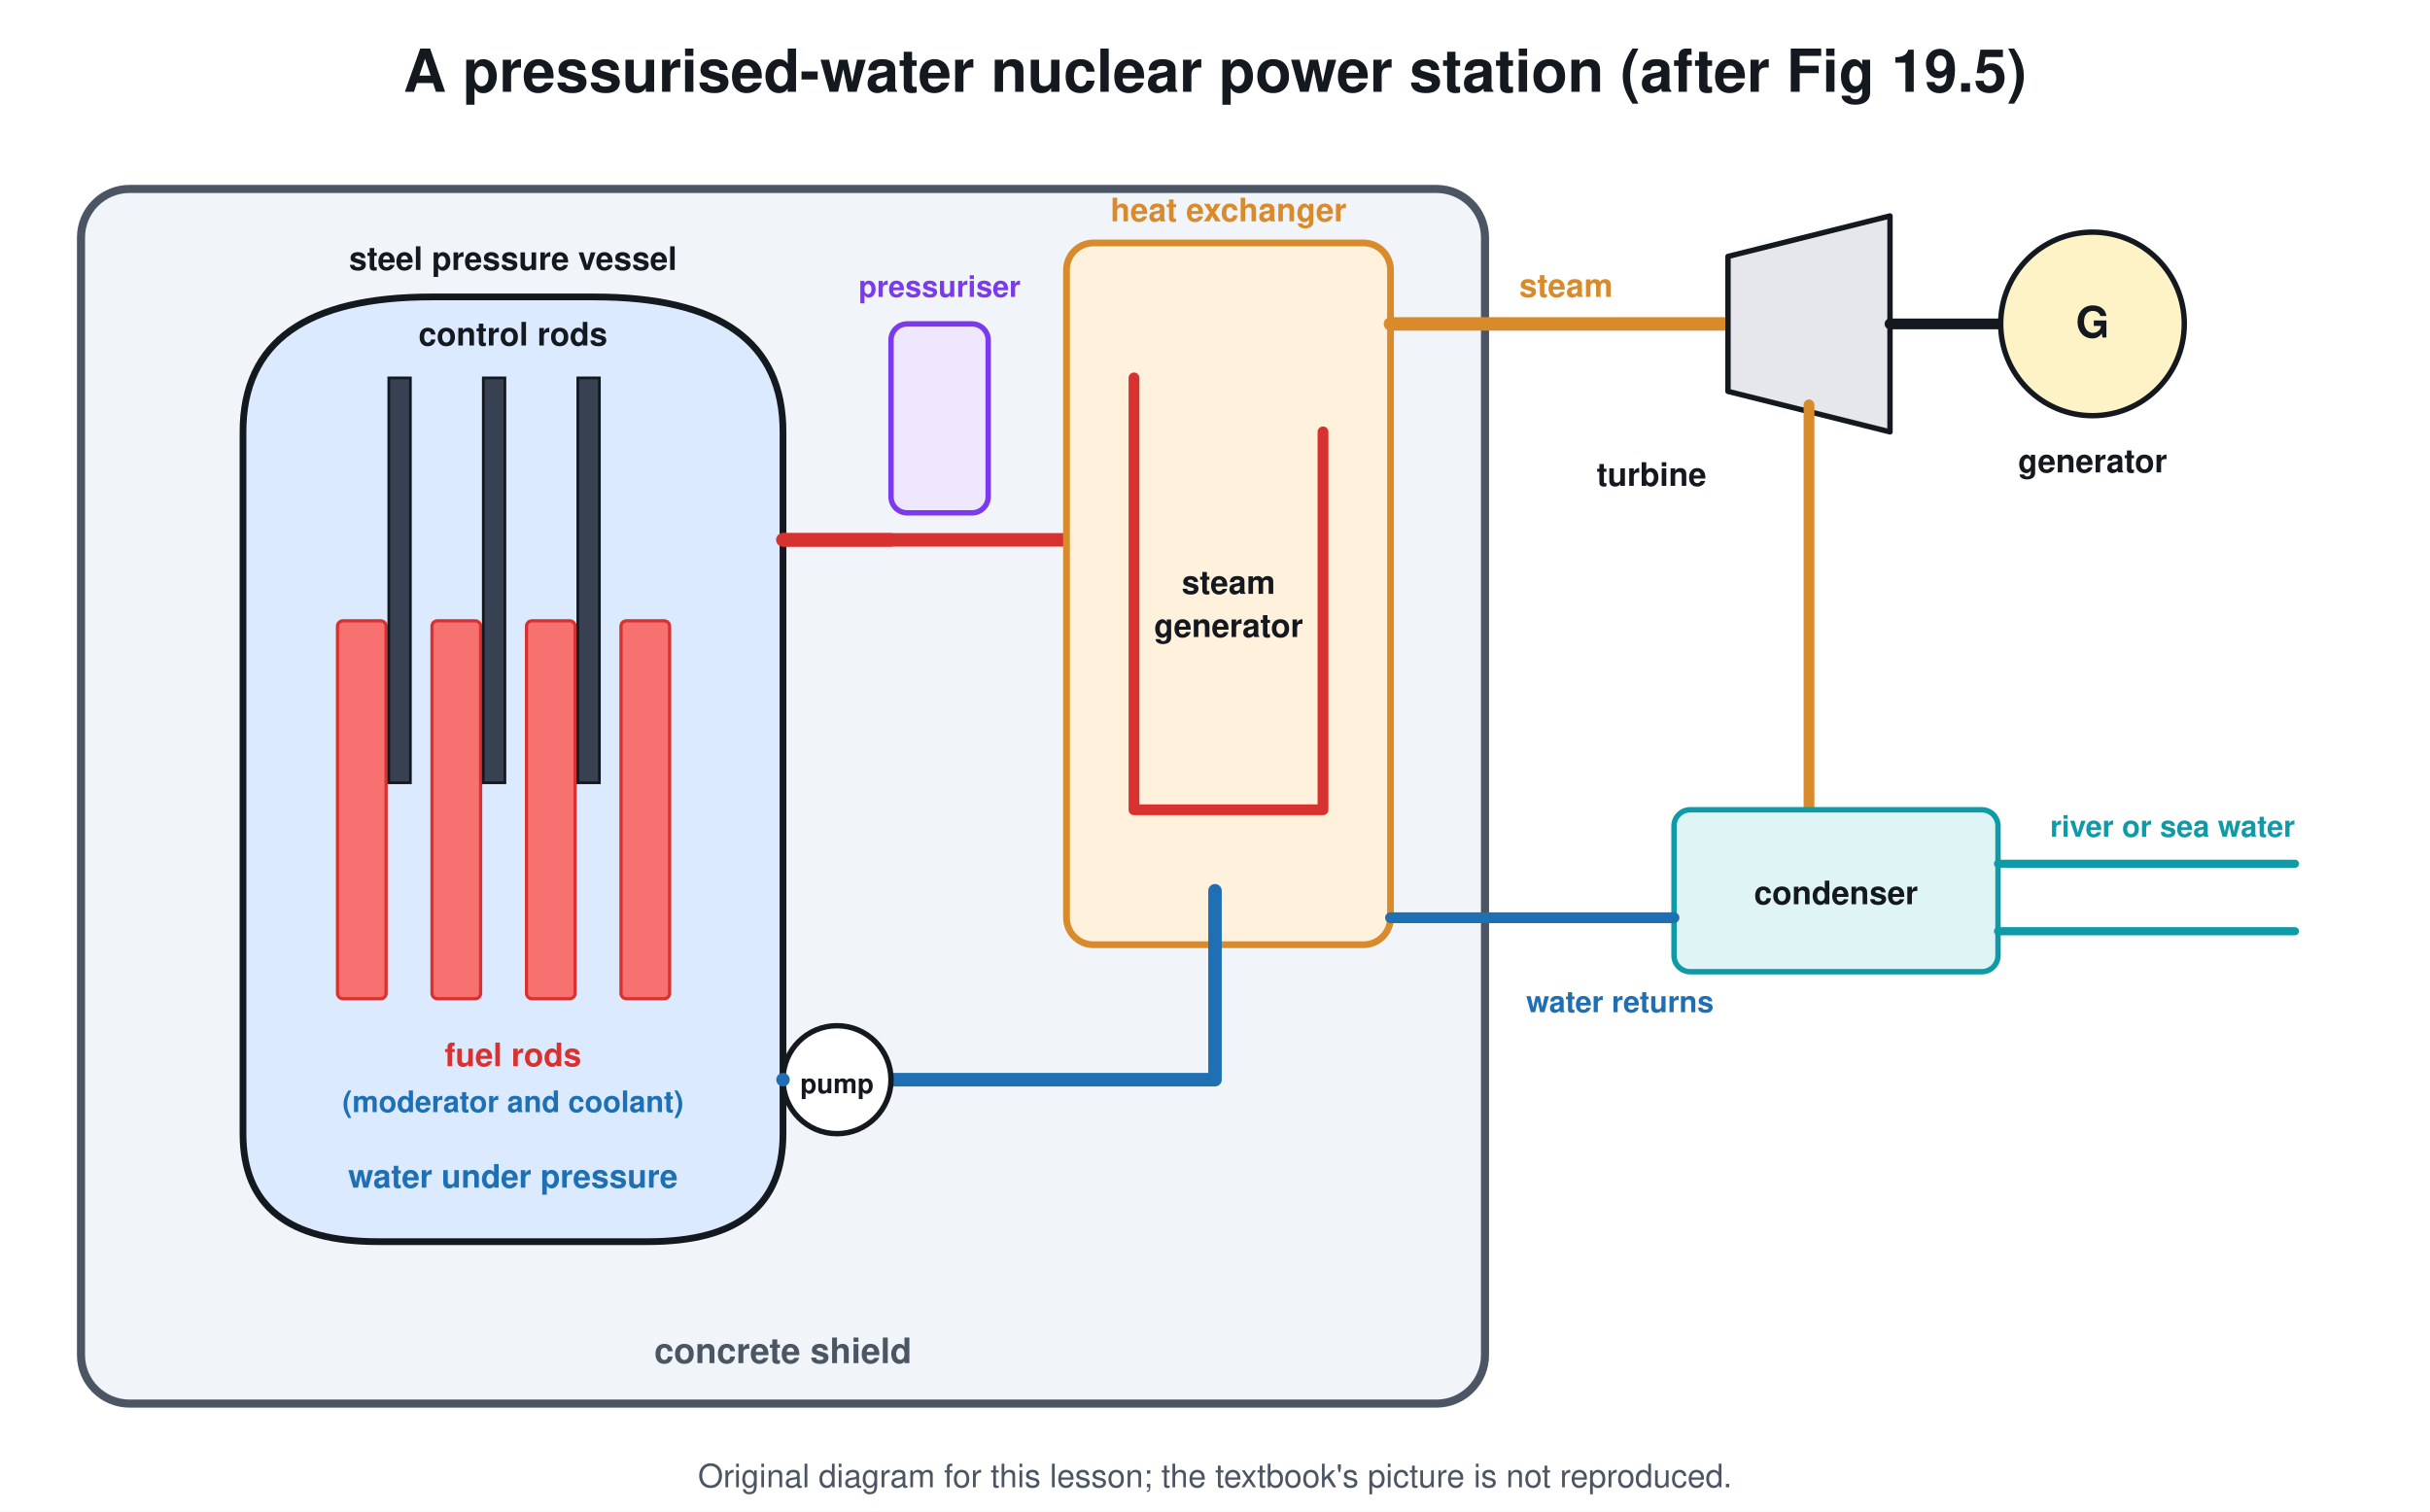
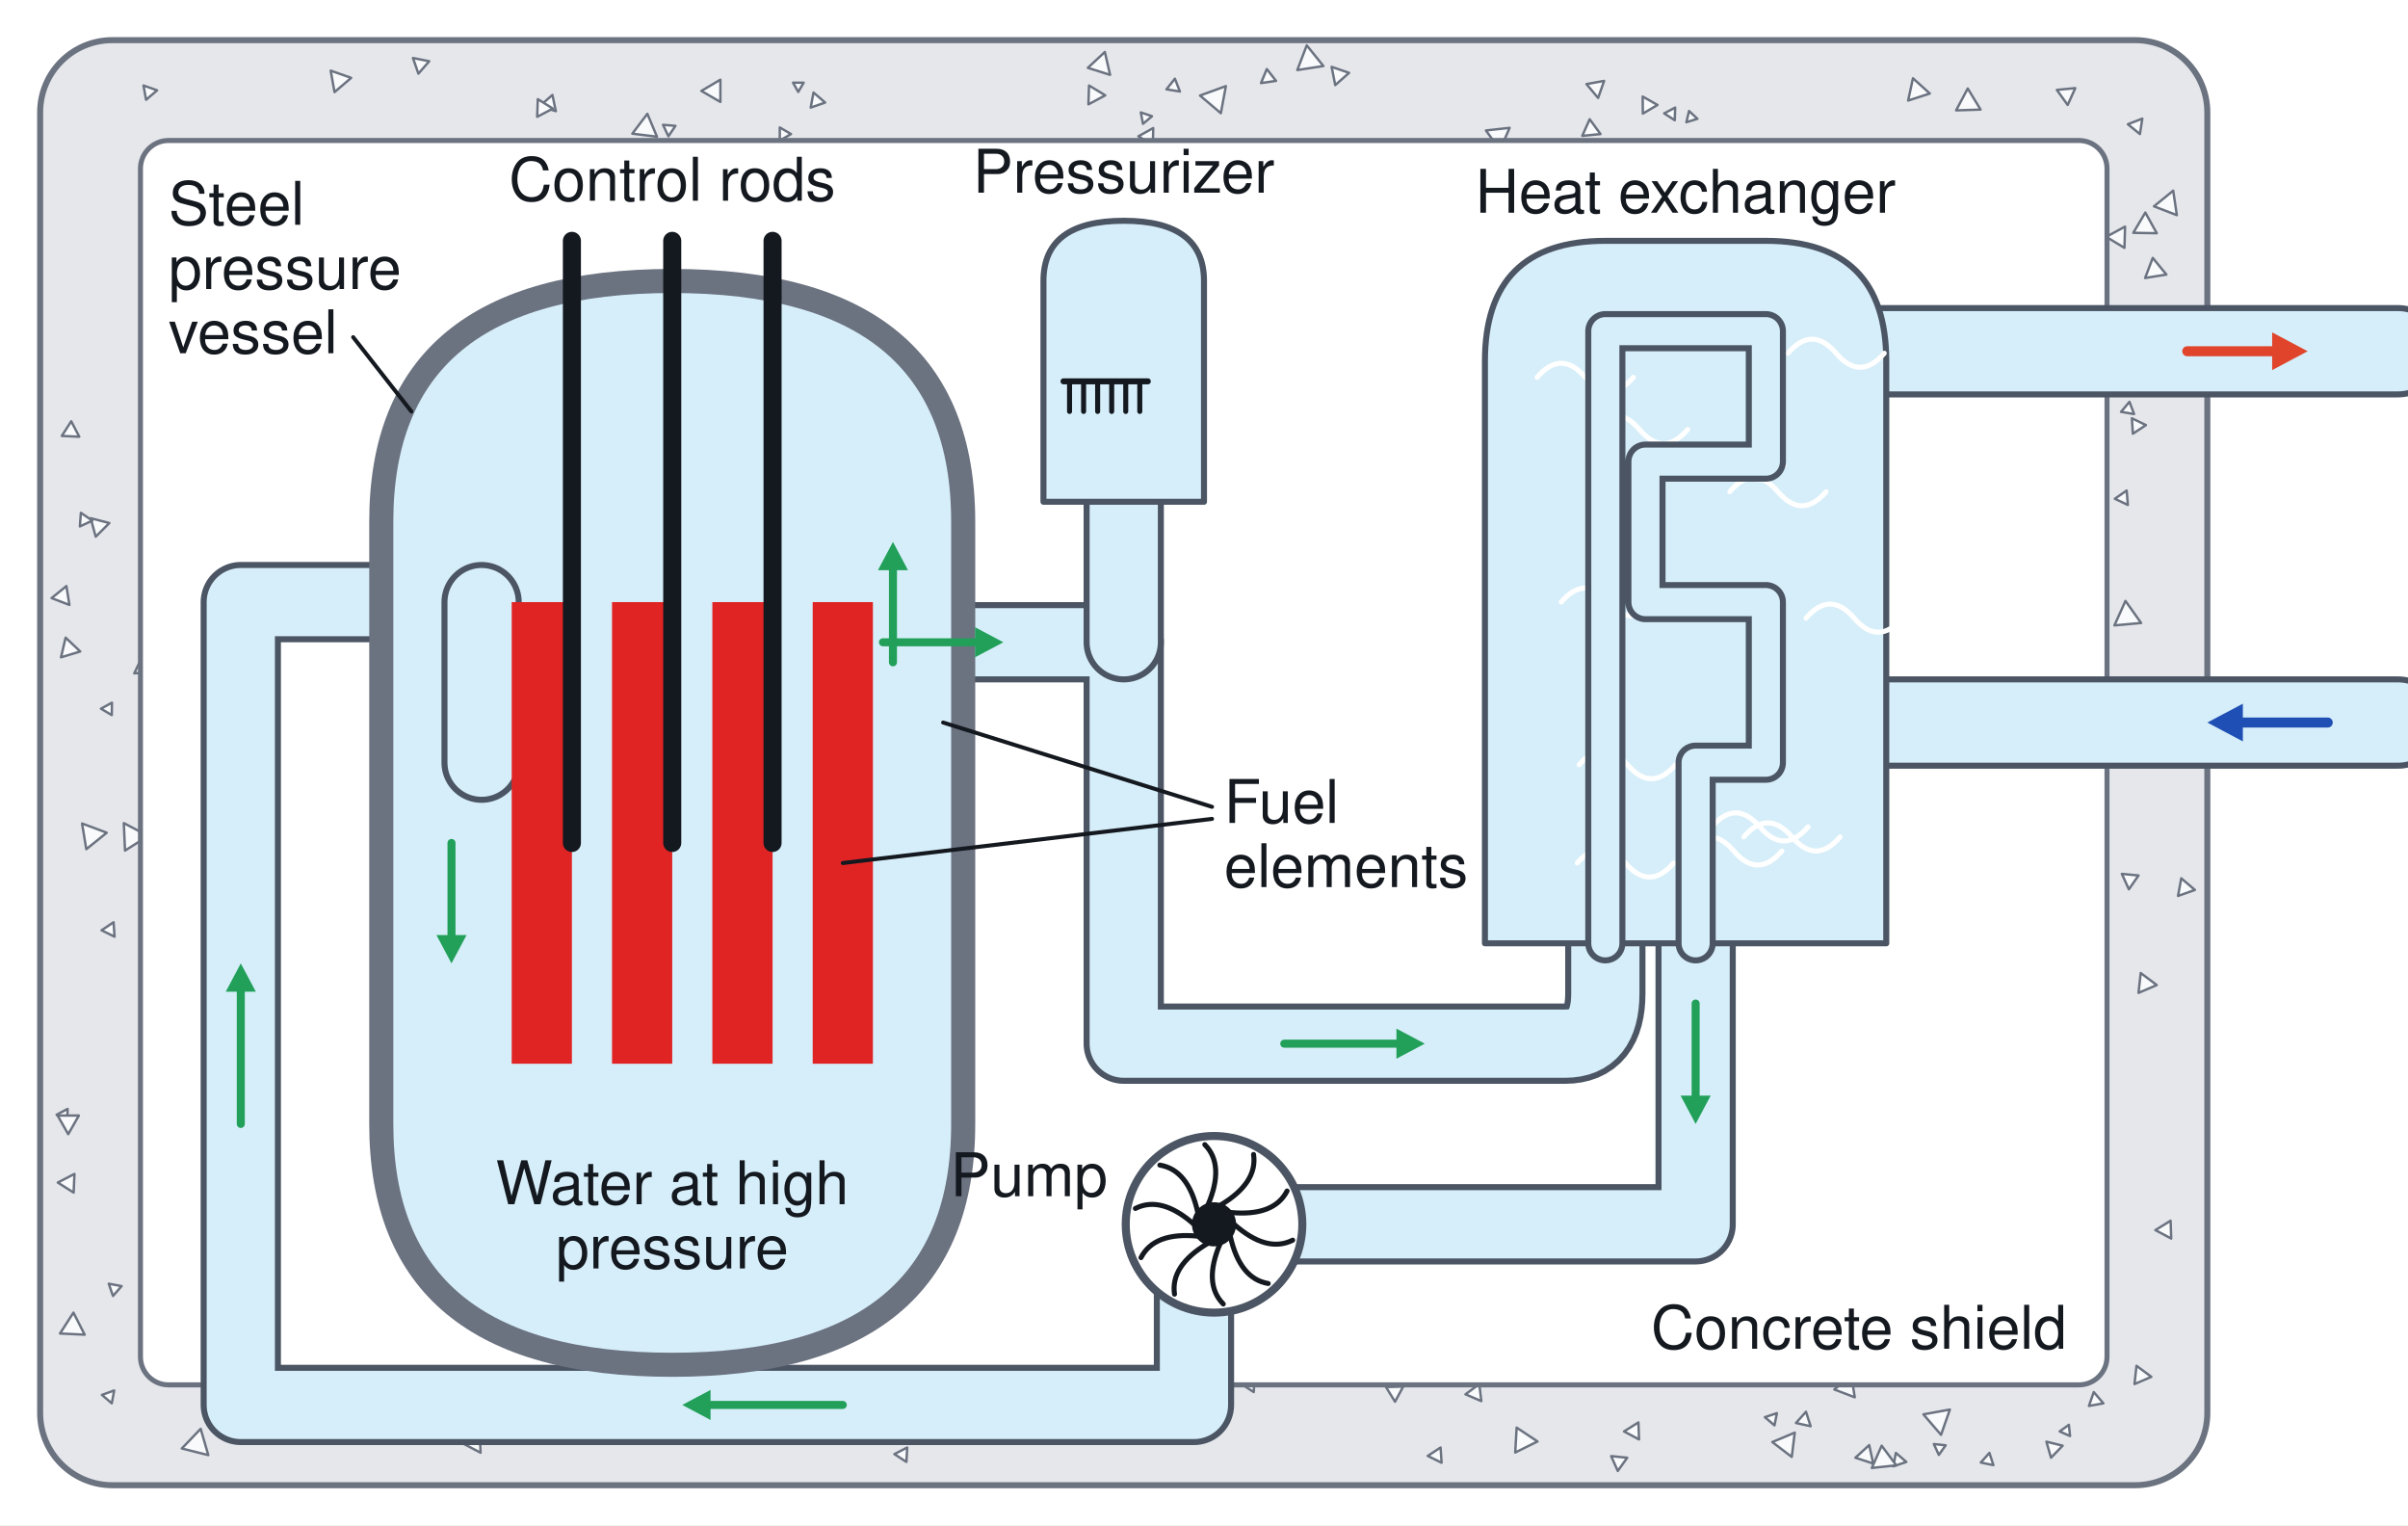
- <svg xmlns="http://www.w3.org/2000/svg" viewBox="0 0 900 560" font-family="Segoe UI, Helvetica, Arial, sans-serif">
-   <rect width="900" height="560" fill="#ffffff" />
-   <text x="450.0" y="34.0" font-size="22" fill="#14181f" text-anchor="middle" font-weight="700">A pressurised-water nuclear power station (after Fig 19.5)</text>
-   <rect x="30.0" y="70.0" width="520.0" height="450.0" rx="18" stroke="#4b5563" stroke-width="3" fill="#f1f5f9" />
-   <text x="290.0" y="505.0" font-size="13" fill="#4b5563" text-anchor="middle" font-weight="700">concrete shield</text>
-   <path d="M90 160 Q90 110 160 110 L220 110 Q290 110 290 160 L290 420 Q290 460 240 460 L140 460 Q90 460 90 420 Z" stroke="#14181f" stroke-width="2.5" fill="#dbeafe" stroke-linejoin="round" stroke-linecap="round" />
-   <text x="190.0" y="100.0" font-size="12" fill="#14181f" text-anchor="middle" font-weight="700">steel pressure vessel</text>
-   <rect x="125.0" y="230.0" width="18.0" height="140.0" rx="2" stroke="#d7322f" stroke-width="1.2" fill="#f87171" />
-   <rect x="160.0" y="230.0" width="18.0" height="140.0" rx="2" stroke="#d7322f" stroke-width="1.2" fill="#f87171" />
-   <rect x="195.0" y="230.0" width="18.0" height="140.0" rx="2" stroke="#d7322f" stroke-width="1.2" fill="#f87171" />
-   <rect x="230.0" y="230.0" width="18.0" height="140.0" rx="2" stroke="#d7322f" stroke-width="1.2" fill="#f87171" />
-   <rect x="144.0" y="140.0" width="8.0" height="150.0" rx="0" stroke="#14181f" stroke-width="1" fill="#374151" />
-   <rect x="179.0" y="140.0" width="8.0" height="150.0" rx="0" stroke="#14181f" stroke-width="1" fill="#374151" />
-   <rect x="214.0" y="140.0" width="8.0" height="150.0" rx="0" stroke="#14181f" stroke-width="1" fill="#374151" />
-   <text x="190.0" y="128.0" font-size="12" fill="#14181f" text-anchor="middle" font-weight="700">control rods</text>
-   <text x="190.0" y="395.0" font-size="12" fill="#d7322f" text-anchor="middle" font-weight="700">fuel rods</text>
-   <text x="190.0" y="440.0" font-size="12" fill="#1f6fb5" text-anchor="middle" font-weight="700">water under pressure</text>
-   <text x="190.0" y="412.0" font-size="11" fill="#1f6fb5" text-anchor="middle" font-weight="700">(moderator and coolant)</text>
-   <rect x="330.0" y="120.0" width="36.0" height="70.0" rx="6" stroke="#7c3aed" stroke-width="2" fill="#efe7fd" />
-   <text x="348.0" y="110.0" font-size="11" fill="#7c3aed" text-anchor="middle" font-weight="700">pressuriser</text>
-   <path d="M290.0 200.0 L330.0 200.0" stroke="#d7322f" stroke-width="5" fill="none" stroke-linejoin="round" stroke-linecap="round" />
-   <path d="M290.0 200.0 L420.0 200.0 L420.0 140.0" stroke="#d7322f" stroke-width="5" fill="none" stroke-linejoin="round" stroke-linecap="round" />
-   <rect x="395.0" y="90.0" width="120.0" height="260.0" rx="10" stroke="#d98b2b" stroke-width="2.5" fill="#fff1dc" />
-   <text x="455.0" y="82.0" font-size="12" fill="#d98b2b" text-anchor="middle" font-weight="700">heat exchanger</text>
-   <text x="455.0" y="220.0" font-size="12" fill="#14181f" text-anchor="middle" font-weight="700">steam</text>
-   <text x="455.0" y="236.0" font-size="12" fill="#14181f" text-anchor="middle" font-weight="700">generator</text>
-   <path d="M420 140 L420 300 L490 300 L490 160" stroke="#d7322f" stroke-width="4" fill="none" stroke-linejoin="round" stroke-linecap="round" />
-   <path d="M450.0 330.0 L450.0 400.0 L330.0 400.0" stroke="#1f6fb5" stroke-width="5" fill="none" stroke-linejoin="round" stroke-linecap="round" />
-   <circle cx="310.0" cy="400.0" r="20.0" stroke="#14181f" stroke-width="2" fill="#ffffff" />
-   <text x="310.0" y="405.0" font-size="10" fill="#14181f" text-anchor="middle" font-weight="700">pump</text>
-   <path d="M290.0 400.0 L290.0 400.0" stroke="#1f6fb5" stroke-width="5" fill="none" stroke-linejoin="round" stroke-linecap="round" />
-   <path d="M515.0 120.0 L640.0 120.0" stroke="#d98b2b" stroke-width="5" fill="none" stroke-linejoin="round" stroke-linecap="round" />
-   <text x="580.0" y="110.0" font-size="12" fill="#d98b2b" text-anchor="middle" font-weight="700">steam</text>
-   <path d="M640.0 95.0 L700.0 80.0 L700.0 160.0 L640.0 145.0 Z" stroke="#14181f" stroke-width="2" fill="#e5e7eb" stroke-linejoin="round" stroke-linecap="round" />
-   <text x="632.0" y="180.0" font-size="12" fill="#14181f" text-anchor="end" font-weight="700">turbine</text>
-   <line x1="700.0" y1="120.0" x2="740.0" y2="120.0" stroke="#14181f" stroke-width="4" stroke-linecap="round" />
-   <circle cx="775.0" cy="120.0" r="34.0" stroke="#14181f" stroke-width="2" fill="#fef3c7" />
-   <text x="775.0" y="125.0" font-size="16" fill="#14181f" text-anchor="middle" font-weight="700">G</text>
-   <text x="775.0" y="175.0" font-size="12" fill="#14181f" text-anchor="middle" font-weight="700">generator</text>
-   <path d="M670.0 150.0 L670.0 300.0" stroke="#d98b2b" stroke-width="4" fill="none" stroke-linejoin="round" stroke-linecap="round" />
-   <rect x="620.0" y="300.0" width="120.0" height="60.0" rx="6" stroke="#0e9aa7" stroke-width="2" fill="#dff4f5" />
-   <text x="680.0" y="335.0" font-size="12" fill="#14181f" text-anchor="middle" font-weight="700">condenser</text>
-   <path d="M740.0 320.0 L850.0 320.0" stroke="#0e9aa7" stroke-width="3" fill="none" stroke-linejoin="round" stroke-linecap="round" />
-   <path d="M850.0 345.0 L740.0 345.0" stroke="#0e9aa7" stroke-width="3" fill="none" stroke-linejoin="round" stroke-linecap="round" />
-   <text x="850.0" y="310.0" font-size="11" fill="#0e9aa7" text-anchor="end" font-weight="700">river or sea water</text>
-   <path d="M620.0 340.0 L515.0 340.0" stroke="#1f6fb5" stroke-width="4" fill="none" stroke-linejoin="round" stroke-linecap="round" />
-   <text x="600.0" y="375.0" font-size="11" fill="#1f6fb5" text-anchor="middle" font-weight="700">water returns</text>
-   <text x="450.0" y="551" font-size="12" fill="#4b5563" text-anchor="middle">Original diagram for this lesson; the textbook's picture is not reproduced.</text>
+ <svg xmlns="http://www.w3.org/2000/svg" viewBox="0 0 1200 760" font-family="Segoe UI, Helvetica, Arial, sans-serif">
+   <rect width="1200" height="760" fill="#ffffff" />
+   <rect x="20.0" y="20.0" width="1080.0" height="720.0" rx="36" stroke="#6b7280" stroke-width="3" fill="#e5e7eb" />
+   <path d="M72.9 335.0 L66.9 335.5 L69.5 330.1 Z" stroke="#6b7280" stroke-width="1.2" fill="#f9fafb" stroke-linejoin="round" stroke-linecap="round" />
+   <path d="M690.7 691.1 L699.3 690.8 L695.2 698.4 Z" stroke="#6b7280" stroke-width="1.2" fill="#f9fafb" stroke-linejoin="round" stroke-linecap="round" />
+   <path d="M1067.6 59.1 L1066.4 66.8 L1060.4 61.9 Z" stroke="#6b7280" stroke-width="1.2" fill="#f9fafb" stroke-linejoin="round" stroke-linecap="round" />
+   <path d="M1063.1 116.0 L1069.1 105.9 L1074.8 116.2 Z" stroke="#6b7280" stroke-width="1.2" fill="#f9fafb" stroke-linejoin="round" stroke-linecap="round" />
+   <path d="M914.1 692.3 L922.6 685.4 L924.3 696.2 Z" stroke="#6b7280" stroke-width="1.2" fill="#f9fafb" stroke-linejoin="round" stroke-linecap="round" />
+   <path d="M717.9 721.2 L718.4 728.8 L711.5 725.4 Z" stroke="#6b7280" stroke-width="1.2" fill="#f9fafb" stroke-linejoin="round" stroke-linecap="round" />
+   <path d="M55.7 356.3 L50.3 353.1 L55.8 350.1 Z" stroke="#6b7280" stroke-width="1.2" fill="#f9fafb" stroke-linejoin="round" stroke-linecap="round" />
+   <path d="M30.4 327.5 L32.7 317.7 L40.0 324.6 Z" stroke="#6b7280" stroke-width="1.2" fill="#f9fafb" stroke-linejoin="round" stroke-linecap="round" />
+   <path d="M752.3 63.7 L747.5 74.7 L740.5 65.0 Z" stroke="#6b7280" stroke-width="1.2" fill="#f9fafb" stroke-linejoin="round" stroke-linecap="round" />
+   <path d="M394.2 66.8 L388.6 70.0 L388.6 63.5 Z" stroke="#6b7280" stroke-width="1.2" fill="#f9fafb" stroke-linejoin="round" stroke-linecap="round" />
+   <path d="M54.2 639.6 L60.6 640.8 L56.3 645.7 Z" stroke="#6b7280" stroke-width="1.2" fill="#f9fafb" stroke-linejoin="round" stroke-linecap="round" />
+   <path d="M924.6 726.3 L931.5 720.0 L933.5 729.2 Z" stroke="#6b7280" stroke-width="1.2" fill="#f9fafb" stroke-linejoin="round" stroke-linecap="round" />
+   <path d="M50.8 695.0 L56.9 692.8 L55.7 699.2 Z" stroke="#6b7280" stroke-width="1.2" fill="#f9fafb" stroke-linejoin="round" stroke-linecap="round" />
+   <path d="M598.0 47.6 L610.9 42.9 L608.4 56.4 Z" stroke="#6b7280" stroke-width="1.2" fill="#f9fafb" stroke-linejoin="round" stroke-linecap="round" />
+   <path d="M894.4 713.8 L892.9 725.9 L883.2 718.5 Z" stroke="#6b7280" stroke-width="1.2" fill="#f9fafb" stroke-linejoin="round" stroke-linecap="round" />
+   <path d="M411.2 51.1 L404.0 53.6 L405.4 46.1 Z" stroke="#6b7280" stroke-width="1.2" fill="#f9fafb" stroke-linejoin="round" stroke-linecap="round" />
+   <path d="M1027.9 720.3 L1022.1 726.3 L1019.8 718.3 Z" stroke="#6b7280" stroke-width="1.2" fill="#f9fafb" stroke-linejoin="round" stroke-linecap="round" />
+   <path d="M1053.7 311.6 L1059.2 299.4 L1067.0 310.4 Z" stroke="#6b7280" stroke-width="1.2" fill="#f9fafb" stroke-linejoin="round" stroke-linecap="round" />
+   <path d="M1065.7 494.7 L1066.8 484.8 L1074.8 490.8 Z" stroke="#6b7280" stroke-width="1.2" fill="#f9fafb" stroke-linejoin="round" stroke-linecap="round" />
+   <path d="M175.0 38.8 L166.7 45.9 L164.8 35.2 Z" stroke="#6b7280" stroke-width="1.2" fill="#f9fafb" stroke-linejoin="round" stroke-linecap="round" />
+   <path d="M581.3 44.5 L585.5 39.2 L588.0 45.6 Z" stroke="#6b7280" stroke-width="1.2" fill="#f9fafb" stroke-linejoin="round" stroke-linecap="round" />
+   <path d="M36.7 594.2 L28.8 589.2 L37.1 584.9 Z" stroke="#6b7280" stroke-width="1.2" fill="#f9fafb" stroke-linejoin="round" stroke-linecap="round" />
+   <path d="M625.1 687.2 L624.8 693.6 L619.4 690.1 Z" stroke="#6b7280" stroke-width="1.2" fill="#f9fafb" stroke-linejoin="round" stroke-linecap="round" />
+   <path d="M967.3 714.9 L958.5 704.7 L971.7 702.3 Z" stroke="#6b7280" stroke-width="1.2" fill="#f9fafb" stroke-linejoin="round" stroke-linecap="round" />
+   <path d="M1082.0 617.1 L1074.1 612.9 L1081.7 608.2 Z" stroke="#6b7280" stroke-width="1.2" fill="#f9fafb" stroke-linejoin="round" stroke-linecap="round" />
+   <path d="M790.6 41.9 L799.4 40.3 L796.4 48.8 Z" stroke="#6b7280" stroke-width="1.2" fill="#f9fafb" stroke-linejoin="round" stroke-linecap="round" />
+   <path d="M45.2 258.2 L54.5 260.6 L47.7 267.4 Z" stroke="#6b7280" stroke-width="1.2" fill="#f9fafb" stroke-linejoin="round" stroke-linecap="round" />
+   <path d="M100.0 711.9 L103.8 725.0 L90.6 721.7 Z" stroke="#6b7280" stroke-width="1.2" fill="#f9fafb" stroke-linejoin="round" stroke-linecap="round" />
+   <path d="M397.8 45.8 L395.2 41.2 L400.5 41.2 Z" stroke="#6b7280" stroke-width="1.2" fill="#f9fafb" stroke-linejoin="round" stroke-linecap="round" />
+   <path d="M755.1 723.7 L755.8 711.3 L766.2 718.2 Z" stroke="#6b7280" stroke-width="1.2" fill="#f9fafb" stroke-linejoin="round" stroke-linecap="round" />
+   <path d="M314.7 702.3 L307.0 708.6 L305.4 698.8 Z" stroke="#6b7280" stroke-width="1.2" fill="#f9fafb" stroke-linejoin="round" stroke-linecap="round" />
+   <path d="M287.4 710.4 L286.1 702.2 L293.8 705.3 Z" stroke="#6b7280" stroke-width="1.2" fill="#f9fafb" stroke-linejoin="round" stroke-linecap="round" />
+   <path d="M25.7 298.0 L33.1 292.0 L34.6 301.4 Z" stroke="#6b7280" stroke-width="1.2" fill="#f9fafb" stroke-linejoin="round" stroke-linecap="round" />
+   <path d="M39.5 217.6 L30.8 217.2 L35.5 209.9 Z" stroke="#6b7280" stroke-width="1.2" fill="#f9fafb" stroke-linejoin="round" stroke-linecap="round" />
+   <path d="M72.8 49.7 L71.5 42.6 L78.3 45.0 Z" stroke="#6b7280" stroke-width="1.2" fill="#f9fafb" stroke-linejoin="round" stroke-linecap="round" />
+   <path d="M1072.8 128.5 L1079.6 136.8 L1069.0 138.5 Z" stroke="#6b7280" stroke-width="1.2" fill="#f9fafb" stroke-linejoin="round" stroke-linecap="round" />
+   <path d="M277.0 55.4 L269.0 52.8 L275.3 47.3 Z" stroke="#6b7280" stroke-width="1.2" fill="#f9fafb" stroke-linejoin="round" stroke-linecap="round" />
+   <path d="M550.6 25.9 L553.2 37.3 L542.1 33.8 Z" stroke="#6b7280" stroke-width="1.2" fill="#f9fafb" stroke-linejoin="round" stroke-linecap="round" />
+   <path d="M809.3 713.2 L816.5 708.7 L816.8 717.2 Z" stroke="#6b7280" stroke-width="1.2" fill="#f9fafb" stroke-linejoin="round" stroke-linecap="round" />
+   <path d="M635.9 40.3 L628.4 41.4 L631.3 34.4 Z" stroke="#6b7280" stroke-width="1.2" fill="#f9fafb" stroke-linejoin="round" stroke-linecap="round" />
+   <path d="M1072.1 686.0 L1063.7 689.6 L1064.7 680.5 Z" stroke="#6b7280" stroke-width="1.2" fill="#f9fafb" stroke-linejoin="round" stroke-linecap="round" />
+   <path d="M895.0 709.0 L900.0 703.4 L902.3 710.6 Z" stroke="#6b7280" stroke-width="1.2" fill="#f9fafb" stroke-linejoin="round" stroke-linecap="round" />
+   <path d="M253.9 697.6 L246.8 690.3 L256.7 687.8 Z" stroke="#6b7280" stroke-width="1.2" fill="#f9fafb" stroke-linejoin="round" stroke-linecap="round" />
+   <path d="M550.8 47.5 L542.4 52.0 L542.7 42.6 Z" stroke="#6b7280" stroke-width="1.2" fill="#f9fafb" stroke-linejoin="round" stroke-linecap="round" />
+   <path d="M33.7 552.5 L33.5 558.7 L28.2 555.4 Z" stroke="#6b7280" stroke-width="1.2" fill="#f9fafb" stroke-linejoin="round" stroke-linecap="round" />
+   <path d="M1085.4 446.4 L1087.0 437.6 L1093.8 443.4 Z" stroke="#6b7280" stroke-width="1.2" fill="#f9fafb" stroke-linejoin="round" stroke-linecap="round" />
+   <path d="M327.4 68.1 L315.1 66.6 L322.6 56.7 Z" stroke="#6b7280" stroke-width="1.2" fill="#f9fafb" stroke-linejoin="round" stroke-linecap="round" />
+   <path d="M431.0 694.6 L427.2 706.2 L419.1 697.0 Z" stroke="#6b7280" stroke-width="1.2" fill="#f9fafb" stroke-linejoin="round" stroke-linecap="round" />
+   <path d="M792.2 59.4 L797.6 66.8 L788.5 67.7 Z" stroke="#6b7280" stroke-width="1.2" fill="#f9fafb" stroke-linejoin="round" stroke-linecap="round" />
+   <path d="M336.6 62.7 L333.1 67.9 L330.4 62.2 Z" stroke="#6b7280" stroke-width="1.2" fill="#f9fafb" stroke-linejoin="round" stroke-linecap="round" />
+   <path d="M1062.4 208.4 L1069.4 211.8 L1062.9 216.1 Z" stroke="#6b7280" stroke-width="1.2" fill="#f9fafb" stroke-linejoin="round" stroke-linecap="round" />
+   <path d="M987.1 728.7 L991.4 723.9 L993.4 730.0 Z" stroke="#6b7280" stroke-width="1.2" fill="#f9fafb" stroke-linejoin="round" stroke-linecap="round" />
+   <path d="M1049.6 118.0 L1059.0 112.9 L1058.7 123.5 Z" stroke="#6b7280" stroke-width="1.2" fill="#f9fafb" stroke-linejoin="round" stroke-linecap="round" />
+   <path d="M961.7 46.6 L950.9 50.1 L953.3 39.0 Z" stroke="#6b7280" stroke-width="1.2" fill="#f9fafb" stroke-linejoin="round" stroke-linecap="round" />
+   <path d="M646.5 34.9 L651.2 22.6 L659.5 32.9 Z" stroke="#6b7280" stroke-width="1.2" fill="#f9fafb" stroke-linejoin="round" stroke-linecap="round" />
+   <path d="M1063.5 206.3 L1057.0 205.2 L1061.2 200.2 Z" stroke="#6b7280" stroke-width="1.2" fill="#f9fafb" stroke-linejoin="round" stroke-linecap="round" />
+   <path d="M665.4 42.4 L663.6 33.3 L672.3 36.3 Z" stroke="#6b7280" stroke-width="1.2" fill="#f9fafb" stroke-linejoin="round" stroke-linecap="round" />
+   <path d="M349.5 45.3 L359.0 39.7 L359.0 50.8 Z" stroke="#6b7280" stroke-width="1.2" fill="#f9fafb" stroke-linejoin="round" stroke-linecap="round" />
+   <path d="M267.7 58.2 L268.0 49.4 L275.5 54.1 Z" stroke="#6b7280" stroke-width="1.2" fill="#f9fafb" stroke-linejoin="round" stroke-linecap="round" />
+   <path d="M1059.8 244.4 L1060.4 251.6 L1053.9 248.5 Z" stroke="#6b7280" stroke-width="1.2" fill="#f9fafb" stroke-linejoin="round" stroke-linecap="round" />
+   <path d="M338.7 696.5 L344.5 692.9 L344.7 699.7 Z" stroke="#6b7280" stroke-width="1.2" fill="#f9fafb" stroke-linejoin="round" stroke-linecap="round" />
+   <path d="M738.2 698.1 L730.3 694.7 L737.2 689.6 Z" stroke="#6b7280" stroke-width="1.2" fill="#f9fafb" stroke-linejoin="round" stroke-linecap="round" />
+   <path d="M257.8 714.4 L252.5 712.4 L256.9 708.9 Z" stroke="#6b7280" stroke-width="1.2" fill="#f9fafb" stroke-linejoin="round" stroke-linecap="round" />
+   <path d="M810.9 726.3 L806.2 732.9 L802.9 725.5 Z" stroke="#6b7280" stroke-width="1.2" fill="#f9fafb" stroke-linejoin="round" stroke-linecap="round" />
+   <path d="M818.6 48.1 L826.0 52.3 L818.7 56.6 Z" stroke="#6b7280" stroke-width="1.2" fill="#f9fafb" stroke-linejoin="round" stroke-linecap="round" />
+   <path d="M208.5 36.7 L205.8 28.9 L213.9 30.5 Z" stroke="#6b7280" stroke-width="1.2" fill="#f9fafb" stroke-linejoin="round" stroke-linecap="round" />
+   <path d="M1047.7 180.8 L1049.5 168.6 L1059.1 176.3 Z" stroke="#6b7280" stroke-width="1.2" fill="#f9fafb" stroke-linejoin="round" stroke-linecap="round" />
+   <path d="M974.8 55.0 L980.6 44.1 L987.0 54.6 Z" stroke="#6b7280" stroke-width="1.2" fill="#f9fafb" stroke-linejoin="round" stroke-linecap="round" />
+   <path d="M845.9 59.2 L840.4 60.9 L841.7 55.3 Z" stroke="#6b7280" stroke-width="1.2" fill="#f9fafb" stroke-linejoin="round" stroke-linecap="round" />
+   <path d="M39.3 555.8 L34.0 565.1 L28.7 555.8 Z" stroke="#6b7280" stroke-width="1.2" fill="#f9fafb" stroke-linejoin="round" stroke-linecap="round" />
+   <path d="M1030.4 52.3 L1025.0 44.8 L1034.2 43.9 Z" stroke="#6b7280" stroke-width="1.2" fill="#f9fafb" stroke-linejoin="round" stroke-linecap="round" />
+   <path d="M1041.0 700.5 L1043.4 693.6 L1048.2 699.2 Z" stroke="#6b7280" stroke-width="1.2" fill="#f9fafb" stroke-linejoin="round" stroke-linecap="round" />
+   <path d="M62.3 423.8 L61.7 410.1 L73.8 416.5 Z" stroke="#6b7280" stroke-width="1.2" fill="#f9fafb" stroke-linejoin="round" stroke-linecap="round" />
+   <path d="M966.2 724.9 L963.7 719.5 L969.6 720.1 Z" stroke="#6b7280" stroke-width="1.2" fill="#f9fafb" stroke-linejoin="round" stroke-linecap="round" />
+   <path d="M445.7 724.5 L452.1 721.2 L451.7 728.4 Z" stroke="#6b7280" stroke-width="1.2" fill="#f9fafb" stroke-linejoin="round" stroke-linecap="round" />
+   <path d="M1073.4 102.8 L1083.0 95.0 L1084.8 107.2 Z" stroke="#6b7280" stroke-width="1.2" fill="#f9fafb" stroke-linejoin="round" stroke-linecap="round" />
+   <path d="M1065.7 436.2 L1060.9 443.1 L1057.4 435.4 Z" stroke="#6b7280" stroke-width="1.2" fill="#f9fafb" stroke-linejoin="round" stroke-linecap="round" />
+   <path d="M40.3 255.5 L46.0 259.4 L39.8 262.3 Z" stroke="#6b7280" stroke-width="1.2" fill="#f9fafb" stroke-linejoin="round" stroke-linecap="round" />
+   <path d="M353.8 702.6 L352.5 692.6 L361.8 696.5 Z" stroke="#6b7280" stroke-width="1.2" fill="#f9fafb" stroke-linejoin="round" stroke-linecap="round" />
+   <path d="M943.5 730.6 L944.8 723.9 L950.0 728.4 Z" stroke="#6b7280" stroke-width="1.2" fill="#f9fafb" stroke-linejoin="round" stroke-linecap="round" />
+   <path d="M29.9 664.4 L36.6 654.0 L42.2 665.0 Z" stroke="#6b7280" stroke-width="1.2" fill="#f9fafb" stroke-linejoin="round" stroke-linecap="round" />
+   <path d="M40.9 410.3 L53.2 414.9 L43.0 423.1 Z" stroke="#6b7280" stroke-width="1.2" fill="#f9fafb" stroke-linejoin="round" stroke-linecap="round" />
+   <path d="M884.3 710.2 L879.5 706.1 L885.5 704.1 Z" stroke="#6b7280" stroke-width="1.2" fill="#f9fafb" stroke-linejoin="round" stroke-linecap="round" />
+   <path d="M1026.4 713.2 L1031.0 709.9 L1031.6 715.5 Z" stroke="#6b7280" stroke-width="1.2" fill="#f9fafb" stroke-linejoin="round" stroke-linecap="round" />
+   <path d="M834.8 53.6 L834.6 59.9 L829.3 56.5 Z" stroke="#6b7280" stroke-width="1.2" fill="#f9fafb" stroke-linejoin="round" stroke-linecap="round" />
+   <path d="M50.6 463.5 L56.6 459.5 L57.1 466.7 Z" stroke="#6b7280" stroke-width="1.2" fill="#f9fafb" stroke-linejoin="round" stroke-linecap="round" />
+   <path d="M568.5 56.0 L574.1 57.9 L569.6 61.7 Z" stroke="#6b7280" stroke-width="1.2" fill="#f9fafb" stroke-linejoin="round" stroke-linecap="round" />
+   <path d="M567.3 67.9 L574.7 63.8 L574.5 72.3 Z" stroke="#6b7280" stroke-width="1.2" fill="#f9fafb" stroke-linejoin="round" stroke-linecap="round" />
+   <path d="M937.7 720.3 L945.0 730.1 L932.8 731.4 Z" stroke="#6b7280" stroke-width="1.2" fill="#f9fafb" stroke-linejoin="round" stroke-linecap="round" />
+   <path d="M227.6 717.6 L238.9 710.3 L239.5 723.8 Z" stroke="#6b7280" stroke-width="1.2" fill="#f9fafb" stroke-linejoin="round" stroke-linecap="round" />
+   <rect x="70.0" y="70.0" width="980.0" height="620.0" rx="14" stroke="#6b7280" stroke-width="2.5" fill="#ffffff" />
+   <path d="M880 175 L1195 175" stroke="#4b5563" stroke-width="46" fill="none" stroke-linejoin="round" stroke-linecap="round" />
+   <path d="M880 175 L1195 175" stroke="#d6eef9" stroke-width="40" fill="none" stroke-linejoin="round" stroke-linecap="round" />
+   <path d="M880 360 L1195 360" stroke="#4b5563" stroke-width="46" fill="none" stroke-linejoin="round" stroke-linecap="round" />
+   <path d="M880 360 L1195 360" stroke="#d6eef9" stroke-width="40" fill="none" stroke-linejoin="round" stroke-linecap="round" />
+   <line x1="1090.0" y1="175.0" x2="1135.0" y2="175.0" stroke="#e0452c" stroke-width="5" stroke-linecap="round" />
+   <path d="M1150.0 175.0 L1132.3 184.4 L1132.3 165.6 Z" fill="#e0452c" />
+   <line x1="1160.0" y1="360.0" x2="1115.0" y2="360.0" stroke="#1f4fb5" stroke-width="5" stroke-linecap="round" />
+   <path d="M1100.0 360.0 L1117.7 350.6 L1117.7 369.4 Z" fill="#1f4fb5" />
+   <path d="M420 320 L560 320 L560 520 L780 520 Q800 520 800 495 L800 440" stroke="#4b5563" stroke-width="40" fill="none" stroke-linejoin="round" stroke-linecap="round" />
+   <path d="M420 320 L560 320 L560 520 L780 520 Q800 520 800 495 L800 440" stroke="#d6eef9" stroke-width="34" fill="none" stroke-linejoin="round" stroke-linecap="round" />
+   <path d="M560 320 L560 250" stroke="#4b5563" stroke-width="40" fill="none" stroke-linejoin="round" stroke-linecap="round" />
+   <path d="M560 320 L560 250" stroke="#d6eef9" stroke-width="34" fill="none" stroke-linejoin="round" stroke-linecap="round" />
+   <path d="M845 440 L845 610 L640 610" stroke="#4b5563" stroke-width="40" fill="none" stroke-linejoin="round" stroke-linecap="round" />
+   <path d="M845 440 L845 610 L640 610" stroke="#d6eef9" stroke-width="34" fill="none" stroke-linejoin="round" stroke-linecap="round" />
+   <path d="M595 640 L595 700 L120 700 L120 300 L240 300 L240 380" stroke="#4b5563" stroke-width="40" fill="none" stroke-linejoin="round" stroke-linecap="round" />
+   <path d="M595 640 L595 700 L120 700 L120 300 L240 300 L240 380" stroke="#d6eef9" stroke-width="34" fill="none" stroke-linejoin="round" stroke-linecap="round" />
+   <path d="M740 470 L740 180 Q740 120 800 120 L880 120 Q940 120 940 180 L940 470 Z" stroke="#4b5563" stroke-width="3" fill="#d6eef9" stroke-linejoin="round" stroke-linecap="round" />
+   <path d="M891 176 q12 -14 24 0 t24 0" stroke="#ffffff" stroke-width="2.5" fill="none" stroke-linejoin="round" stroke-linecap="round" />
+   <path d="M840 424 q12 -14 24 0 t24 0" stroke="#ffffff" stroke-width="2.5" fill="none" stroke-linejoin="round" stroke-linecap="round" />
+   <path d="M793 214 q12 -14 24 0 t24 0" stroke="#ffffff" stroke-width="2.5" fill="none" stroke-linejoin="round" stroke-linecap="round" />
+   <path d="M841 232 q12 -14 24 0 t24 0" stroke="#ffffff" stroke-width="2.5" fill="none" stroke-linejoin="round" stroke-linecap="round" />
+   <path d="M766 188 q12 -14 24 0 t24 0" stroke="#ffffff" stroke-width="2.5" fill="none" stroke-linejoin="round" stroke-linecap="round" />
+   <path d="M786 430 q12 -14 24 0 t24 0" stroke="#ffffff" stroke-width="2.5" fill="none" stroke-linejoin="round" stroke-linecap="round" />
+   <path d="M869 417 q12 -14 24 0 t24 0" stroke="#ffffff" stroke-width="2.5" fill="none" stroke-linejoin="round" stroke-linecap="round" />
+   <path d="M787 381 q12 -14 24 0 t24 0" stroke="#ffffff" stroke-width="2.5" fill="none" stroke-linejoin="round" stroke-linecap="round" />
+   <path d="M778 300 q12 -14 24 0 t24 0" stroke="#ffffff" stroke-width="2.5" fill="none" stroke-linejoin="round" stroke-linecap="round" />
+   <path d="M862 245 q12 -14 24 0 t24 0" stroke="#ffffff" stroke-width="2.5" fill="none" stroke-linejoin="round" stroke-linecap="round" />
+   <path d="M900 308 q12 -14 24 0 t24 0" stroke="#ffffff" stroke-width="2.5" fill="none" stroke-linejoin="round" stroke-linecap="round" />
+   <path d="M853 412 q12 -14 24 0 t24 0" stroke="#ffffff" stroke-width="2.5" fill="none" stroke-linejoin="round" stroke-linecap="round" />
+   <path d="M800 470 L800 165 L880 165 L880 230 L820 230 L820 300 L880 300 L880 380 L845 380 L845 470" stroke="#4b5563" stroke-width="20" fill="none" stroke-linejoin="round" stroke-linecap="round" />
+   <path d="M800 470 L800 165 L880 165 L880 230 L820 230 L820 300 L880 300 L880 380 L845 380 L845 470" stroke="#d6eef9" stroke-width="14" fill="none" stroke-linejoin="round" stroke-linecap="round" />
+   <path d="M190 260 Q190 140 335 140 Q480 140 480 260 L480 560 Q480 680 335 680 Q190 680 190 560 Z" stroke="#6b7280" stroke-width="12" fill="#d6eef9" stroke-linejoin="round" stroke-linecap="round" />
+   <path d="M240 380 L240 300" stroke="#4b5563" stroke-width="40" fill="none" stroke-linejoin="round" stroke-linecap="round" />
+   <path d="M240 380 L240 300" stroke="#d6eef9" stroke-width="34" fill="none" stroke-linejoin="round" stroke-linecap="round" />
+   <rect x="255.0" y="300.0" width="30.0" height="230.0" rx="0" stroke="none" fill="#e02424" />
+   <rect x="305.0" y="300.0" width="30.0" height="230.0" rx="0" stroke="none" fill="#e02424" />
+   <rect x="355.0" y="300.0" width="30.0" height="230.0" rx="0" stroke="none" fill="#e02424" />
+   <rect x="405.0" y="300.0" width="30.0" height="230.0" rx="0" stroke="none" fill="#e02424" />
+   <line x1="285.0" y1="120.0" x2="285.0" y2="420.0" stroke="#14181f" stroke-width="9" stroke-linecap="round" />
+   <line x1="335.0" y1="120.0" x2="335.0" y2="420.0" stroke="#14181f" stroke-width="9" stroke-linecap="round" />
+   <line x1="385.0" y1="120.0" x2="385.0" y2="420.0" stroke="#14181f" stroke-width="9" stroke-linecap="round" />
+   <path d="M520 250 L520 140 Q520 110 560 110 Q600 110 600 140 L600 250 Z" stroke="#4b5563" stroke-width="3" fill="#d6eef9" stroke-linejoin="round" stroke-linecap="round" />
+   <line x1="533.0" y1="190.0" x2="533.0" y2="205.0" stroke="#14181f" stroke-width="2.5" stroke-linecap="round" />
+   <line x1="540.0" y1="190.0" x2="540.0" y2="205.0" stroke="#14181f" stroke-width="2.5" stroke-linecap="round" />
+   <line x1="547.0" y1="190.0" x2="547.0" y2="205.0" stroke="#14181f" stroke-width="2.5" stroke-linecap="round" />
+   <line x1="554.0" y1="190.0" x2="554.0" y2="205.0" stroke="#14181f" stroke-width="2.5" stroke-linecap="round" />
+   <line x1="561.0" y1="190.0" x2="561.0" y2="205.0" stroke="#14181f" stroke-width="2.5" stroke-linecap="round" />
+   <line x1="568.0" y1="190.0" x2="568.0" y2="205.0" stroke="#14181f" stroke-width="2.5" stroke-linecap="round" />
+   <line x1="530.0" y1="190.0" x2="572.0" y2="190.0" stroke="#14181f" stroke-width="3" stroke-linecap="round" />
+   <circle cx="605.0" cy="610.0" r="44.0" stroke="#4b5563" stroke-width="4" fill="#ffffff" />
+   <path d="M615.0 610.0 Q631.3 624.4 644.2 617.9" stroke="#14181f" stroke-width="2.5" fill="none" stroke-linejoin="round" stroke-linecap="round" />
+   <path d="M613.1 615.9 Q617.8 637.1 632.0 639.5" stroke="#14181f" stroke-width="2.5" fill="none" stroke-linejoin="round" stroke-linecap="round" />
+   <path d="M608.1 619.5 Q599.5 639.5 609.6 649.7" stroke="#14181f" stroke-width="2.5" fill="none" stroke-linejoin="round" stroke-linecap="round" />
+   <path d="M601.9 619.5 Q583.2 630.6 585.3 644.8" stroke="#14181f" stroke-width="2.5" fill="none" stroke-linejoin="round" stroke-linecap="round" />
+   <path d="M596.9 615.9 Q575.2 613.8 568.6 626.6" stroke="#14181f" stroke-width="2.5" fill="none" stroke-linejoin="round" stroke-linecap="round" />
+   <path d="M595.0 610.0 Q578.7 595.6 565.8 602.1" stroke="#14181f" stroke-width="2.5" fill="none" stroke-linejoin="round" stroke-linecap="round" />
+   <path d="M596.9 604.1 Q592.2 582.9 578.0 580.5" stroke="#14181f" stroke-width="2.5" fill="none" stroke-linejoin="round" stroke-linecap="round" />
+   <path d="M601.9 600.5 Q610.5 580.5 600.4 570.3" stroke="#14181f" stroke-width="2.5" fill="none" stroke-linejoin="round" stroke-linecap="round" />
+   <path d="M608.1 600.5 Q626.8 589.4 624.7 575.2" stroke="#14181f" stroke-width="2.5" fill="none" stroke-linejoin="round" stroke-linecap="round" />
+   <path d="M613.1 604.1 Q634.8 606.2 641.4 593.4" stroke="#14181f" stroke-width="2.5" fill="none" stroke-linejoin="round" stroke-linecap="round" />
+   <circle cx="605.0" cy="610.0" r="11.0" stroke="none" fill="#14181f" />
+   <line x1="445.0" y1="330.0" x2="445.0" y2="282.0" stroke="#22a05a" stroke-width="4" stroke-linecap="round" />
+   <path d="M445.0 270.0 L452.5 284.1 L437.5 284.1 Z" fill="#22a05a" />
+   <line x1="440.0" y1="320.0" x2="488.0" y2="320.0" stroke="#22a05a" stroke-width="4" stroke-linecap="round" />
+   <path d="M500.0 320.0 L485.9 327.5 L485.9 312.5 Z" fill="#22a05a" />
+   <line x1="640.0" y1="520.0" x2="698.0" y2="520.0" stroke="#22a05a" stroke-width="4" stroke-linecap="round" />
+   <path d="M710.0 520.0 L695.9 527.5 L695.9 512.5 Z" fill="#22a05a" />
+   <line x1="845.0" y1="500.0" x2="845.0" y2="548.0" stroke="#22a05a" stroke-width="4" stroke-linecap="round" />
+   <path d="M845.0 560.0 L837.5 545.9 L852.5 545.9 Z" fill="#22a05a" />
+   <line x1="420.0" y1="700.0" x2="352.0" y2="700.0" stroke="#22a05a" stroke-width="4" stroke-linecap="round" />
+   <path d="M340.0 700.0 L354.1 692.5 L354.1 707.5 Z" fill="#22a05a" />
+   <line x1="120.0" y1="560.0" x2="120.0" y2="492.0" stroke="#22a05a" stroke-width="4" stroke-linecap="round" />
+   <path d="M120.0 480.0 L127.5 494.1 L112.5 494.1 Z" fill="#22a05a" />
+   <line x1="225.0" y1="420.0" x2="225.0" y2="468.0" stroke="#22a05a" stroke-width="4" stroke-linecap="round" />
+   <path d="M225.0 480.0 L217.5 465.9 L232.5 465.9 Z" fill="#22a05a" />
+   <text x="84.0" y="112.0" font-size="30" fill="#14181f" text-anchor="start" font-weight="400">Steel</text>
+   <text x="84.0" y="144.0" font-size="30" fill="#14181f" text-anchor="start" font-weight="400">pressure</text>
+   <text x="84.0" y="176.0" font-size="30" fill="#14181f" text-anchor="start" font-weight="400">vessel</text>
+   <line x1="176.0" y1="168.0" x2="205.0" y2="205.0" stroke="#14181f" stroke-width="2" stroke-linecap="round" />
+   <text x="335.0" y="100.0" font-size="30" fill="#14181f" text-anchor="middle" font-weight="400">Control rods</text>
+   <text x="560.0" y="96.0" font-size="30" fill="#14181f" text-anchor="middle" font-weight="400">Pressurizer</text>
+   <text x="610.0" y="410.0" font-size="30" fill="#14181f" text-anchor="start" font-weight="400">Fuel</text>
+   <text x="610.0" y="442.0" font-size="30" fill="#14181f" text-anchor="start" font-weight="400">elements</text>
+   <line x1="604.0" y1="402.0" x2="470.0" y2="360.0" stroke="#14181f" stroke-width="2" stroke-linecap="round" />
+   <line x1="604.0" y1="408.0" x2="420.0" y2="430.0" stroke="#14181f" stroke-width="2" stroke-linecap="round" />
+   <text x="335.0" y="600.0" font-size="30" fill="#14181f" text-anchor="middle" font-weight="400">Water at high</text>
+   <text x="335.0" y="632.0" font-size="30" fill="#14181f" text-anchor="middle" font-weight="400">pressure</text>
+   <text x="552.0" y="596.0" font-size="30" fill="#14181f" text-anchor="end" font-weight="400">Pump</text>
+   <text x="1030.0" y="672.0" font-size="30" fill="#14181f" text-anchor="end" font-weight="400">Concrete shield</text>
+   <text x="840.0" y="106.0" font-size="30" fill="#14181f" text-anchor="middle" font-weight="400">Heat exchanger</text>
</svg>
